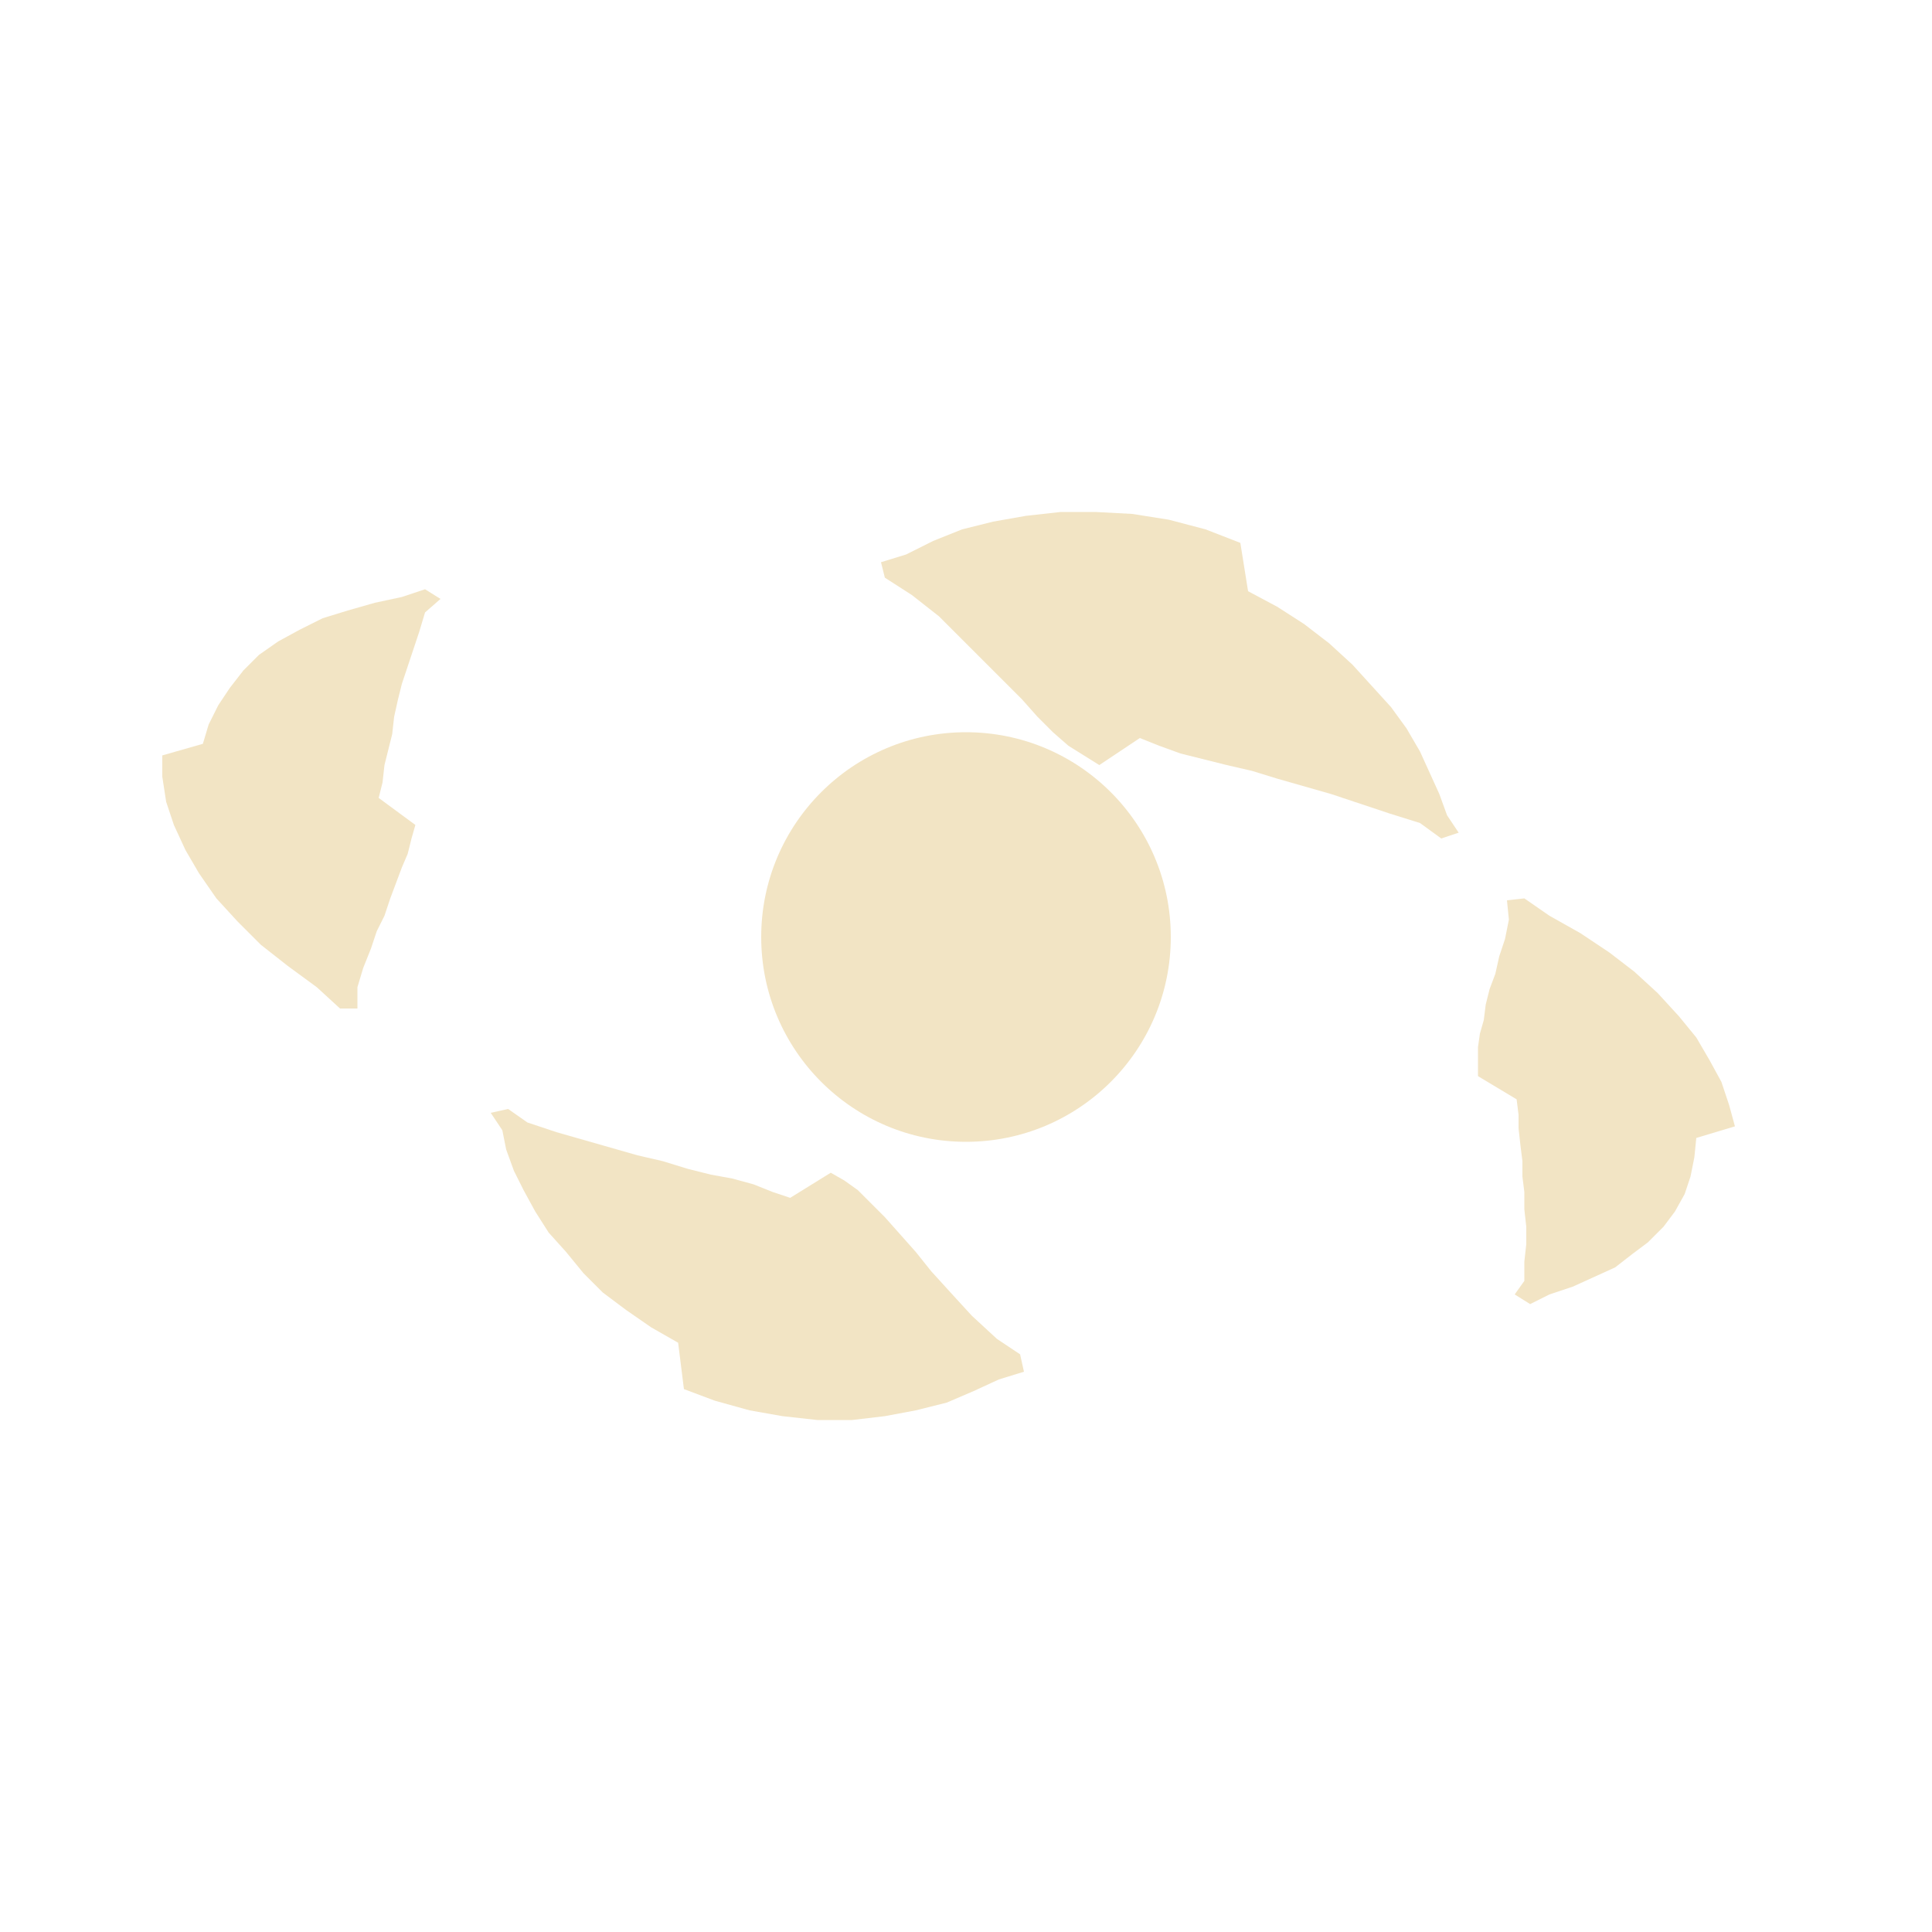
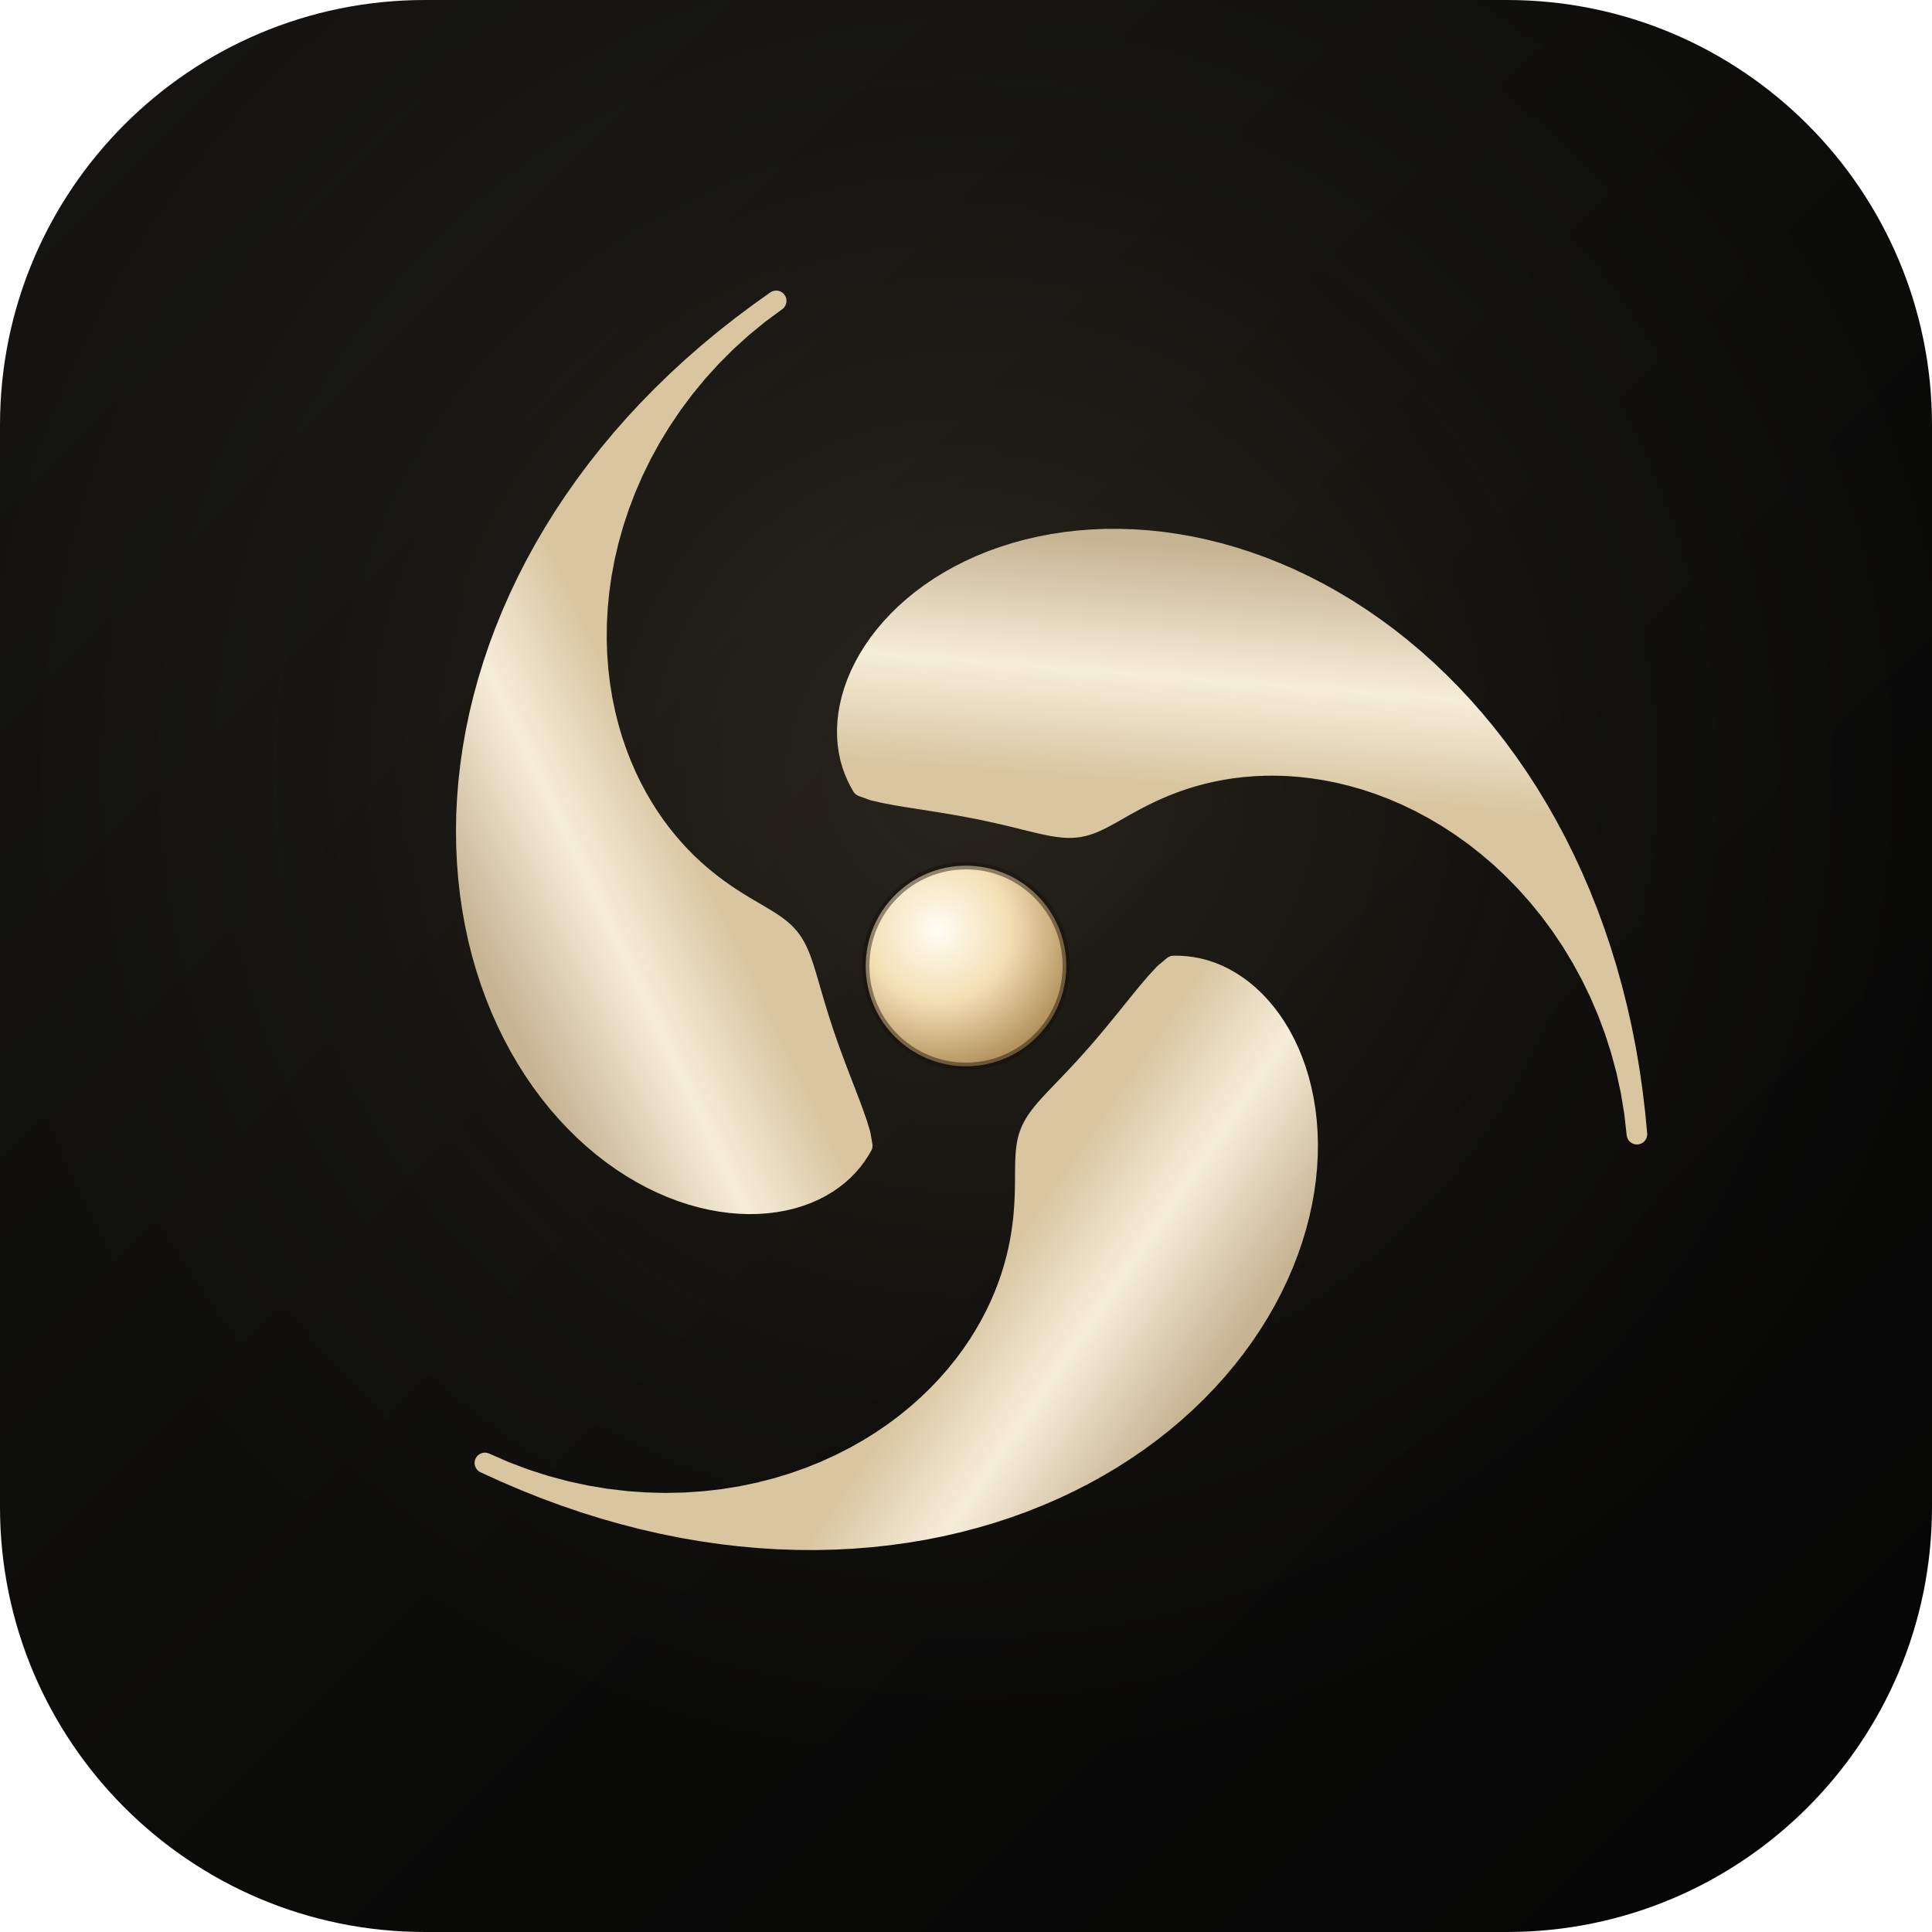
- <svg xmlns="http://www.w3.org/2000/svg" viewBox="0 0 1000 1000">
-   <path d="M789,465L802,474L818,483L833,493L846,503L858,514L869,526L878,537L885,549L891,560L895,572L898,583L878,589L877,599L875,609L872,618L867,627L861,635L853,643L845,649L836,656L825,661L814,666L802,670L792,675L784,670L789,663L789,653L790,644L790,635L789,626L789,617L788,609L788,601L787,593L786,584L786,577L785,569L765,557L765,550L765,542L766,535L768,528L769,520L771,512L774,504L776,495L779,486L781,476L780,466ZM530,710L517,714L504,720L490,726L474,730L458,733L441,735L423,735L405,733L388,730L370,725L354,719L351,695L337,687L324,678L312,669L302,659L293,648L284,638L277,627L271,616L266,606L262,595L260,585L254,576L263,574L273,581L288,586L302,590L316,594L330,598L343,601L356,605L368,608L379,610L390,613L400,617L409,620L430,607L437,611L444,616L451,623L458,630L466,639L474,648L482,658L492,669L503,681L516,693L528,701ZM176,522L164,511L149,500L135,489L123,477L112,465L103,452L96,440L90,427L86,415L84,402L84,391L105,385L108,375L113,365L119,356L126,347L134,339L144,332L155,326L167,320L180,316L194,312L208,309L220,305L228,310L220,317L217,327L214,336L211,345L208,354L206,362L204,371L203,380L201,388L199,396L198,405L196,413L215,427L213,434L211,442L208,449L205,457L202,465L199,474L195,482L192,491L188,501L185,511L185,522ZM456,291L469,287L483,280L498,274L514,270L531,267L549,265L567,265L586,266L605,269L624,274L642,281L646,306L661,314L675,323L688,333L700,344L710,355L720,366L728,377L735,389L740,400L745,411L749,422L755,431L746,434L735,426L719,421L704,416L689,411L675,407L661,403L648,399L635,396L623,393L611,390L600,386L590,382L569,396L561,391L553,386L545,379L537,371L529,362L520,353L509,342L498,331L486,319L472,308L458,299Z" fill="rgb(242,228,196)" />
-   <circle cx="500" cy="485" r="106" fill="rgb(242,228,196)" />
+ <svg xmlns="http://www.w3.org/2000/svg" width="64" height="64" viewBox="0 0 1024 1024">
+   <defs>
+     <linearGradient id="tile" x1="0" y1="0" x2="1" y2="1">
+       <stop offset="0" stop-color="#161514" />
+       <stop offset="0.55" stop-color="#0B0B0A" />
+       <stop offset="1" stop-color="#050505" />
+     </linearGradient>
+     <radialGradient id="glow" cx="0.5" cy="0.4" r="0.52">
+       <stop offset="0" stop-color="rgba(216,189,132,0.13)" />
+       <stop offset="0.62" stop-color="rgba(216,189,132,0.035)" />
+       <stop offset="1" stop-color="rgba(216,189,132,0)" />
+     </radialGradient>
+   </defs>
+   <rect width="1024" height="1024" rx="225.28" fill="url(#tile)" />
+   <rect width="1024" height="1024" rx="225.28" fill="url(#glow)" />
+   <g transform="translate(112.64 112.64) scale(0.78)">
+     <defs>
+       <linearGradient id="fxBlade" gradientUnits="userSpaceOnUse" x1="683.74" y1="785.18" x2="549.85" y2="693.07">
+         <stop offset="0" stop-color="#C6B392" />
+         <stop offset="0.55" stop-color="#F6EDD9" />
+         <stop offset="1" stop-color="#D9C6A1" />
+       </linearGradient>
+       <radialGradient id="fxOrb" cx="0.36" cy="0.32" r="0.72">
+         <stop offset="0" stop-color="#FFFDF4" />
+         <stop offset="0.5" stop-color="#F3DFB4" />
+         <stop offset="1" stop-color="#B08E58" />
+       </radialGradient>
+     </defs>
+     <g>
+       <g transform="rotate(0 512 512)">
+         <path d="M653.00,512.00 L646.94,517.07 L641.30,523.14 L635.96,529.38 L630.86,535.59 L625.94,541.67 L621.20,547.55 L616.60,553.21 L612.15,558.62 L607.83,563.78 L603.65,568.67 L599.61,573.30 L595.72,577.66 L591.97,581.78 L588.38,585.65 L584.95,589.29 L581.68,592.72 L578.59,595.94 L575.66,598.98 L572.92,601.86 L570.36,604.58 L567.99,607.17 L565.80,609.65 L563.80,612.05 L561.99,614.37 L560.35,616.64 L558.90,618.89 L557.62,621.12 L556.50,623.36 L555.55,625.64 L554.75,627.96 L554.09,630.35 L553.56,632.82 L553.15,635.40 L552.85,638.09 L552.63,640.91 L552.48,643.87 L552.40,646.99 L552.35,650.29 L552.32,653.76 L552.30,657.41 L552.26,661.26 L552.18,665.31 L552.04,669.57 L551.82,674.03 L551.50,678.69 L551.06,683.57 L550.47,688.65 L549.72,693.93 L548.78,699.41 L547.63,705.08 L546.25,710.92 L544.62,716.94 L542.73,723.12 L540.54,729.45 L538.05,735.91 L535.23,742.48 L532.07,749.15 L528.55,755.91 L524.67,762.72 L520.39,769.57 L515.72,776.44 L510.63,783.30 L505.13,790.13 L499.21,796.90 L492.85,803.58 L486.05,810.16 L478.82,816.60 L471.14,822.87 L463.03,828.95 L454.47,834.80 L445.48,840.39 L436.06,845.70 L426.22,850.70 L415.98,855.36 L405.33,859.64 L394.31,863.52 L382.91,866.96 L371.17,869.95 L359.09,872.45 L346.72,874.44 L334.05,875.89 L321.14,876.77 L307.99,877.06 L294.65,876.74 L281.14,875.78 L267.50,874.16 L253.76,871.88 L239.97,868.89 L226.16,865.20 L212.38,860.78 L198.67,855.62 L185.09,849.68 L185.09,849.68 L198.57,855.83 L212.05,861.60 L225.53,866.98 L238.99,871.96 L252.43,876.55 L265.86,880.74 L279.25,884.55 L292.61,887.98 L305.92,891.02 L319.18,893.68 L332.39,895.96 L345.54,897.87 L358.61,899.40 L371.60,900.56 L384.50,901.36 L397.31,901.79 L410.02,901.86 L422.62,901.58 L435.09,900.94 L447.44,899.95 L459.65,898.61 L471.71,896.94 L483.62,894.93 L495.37,892.58 L506.94,889.91 L518.34,886.92 L529.54,883.62 L540.55,880.00 L551.35,876.08 L561.93,871.86 L572.29,867.36 L582.41,862.57 L592.30,857.51 L601.93,852.18 L611.30,846.60 L620.40,840.76 L629.23,834.69 L637.78,828.39 L646.03,821.87 L653.99,815.14 L661.64,808.22 L668.98,801.11 L676.00,793.83 L682.70,786.38 L689.06,778.79 L695.10,771.06 L700.79,763.21 L706.14,755.25 L711.14,747.19 L715.80,739.06 L720.10,730.86 L724.04,722.60 L727.63,714.31 L730.87,706.00 L733.74,697.68 L736.26,689.37 L738.43,681.09 L740.24,672.85 L741.71,664.66 L742.82,656.54 L743.59,648.52 L744.03,640.59 L744.13,632.79 L743.91,625.12 L743.37,617.60 L742.52,610.24 L741.36,603.06 L739.92,596.07 L738.19,589.29 L736.18,582.73 L733.92,576.41 L731.41,570.32 L728.66,564.50 L725.70,558.95 L722.52,553.67 L719.15,548.68 L715.60,543.99 L711.89,539.61 L708.03,535.53 L704.04,531.78 L699.94,528.35 L695.74,525.26 L691.46,522.49 L687.12,520.05 L682.74,517.95 L678.34,516.18 L673.93,514.73 L669.53,513.61 L665.18,512.80 L660.91,512.28 L656.78,512.03 L653.00,512.00 Z" fill="url(#fxBlade)" stroke="url(#fxBlade)" stroke-width="14" stroke-linejoin="round" />
+       </g>
+       <g transform="rotate(120 512 512)">
+         <path d="M653.00,512.00 L646.94,517.07 L641.30,523.14 L635.96,529.38 L630.86,535.59 L625.94,541.67 L621.20,547.55 L616.60,553.21 L612.15,558.62 L607.83,563.78 L603.65,568.67 L599.61,573.30 L595.72,577.66 L591.97,581.78 L588.38,585.65 L584.95,589.29 L581.68,592.72 L578.59,595.94 L575.66,598.98 L572.92,601.86 L570.36,604.58 L567.99,607.17 L565.80,609.65 L563.80,612.05 L561.99,614.37 L560.35,616.64 L558.90,618.89 L557.62,621.12 L556.50,623.36 L555.55,625.64 L554.75,627.96 L554.09,630.35 L553.56,632.82 L553.15,635.40 L552.85,638.09 L552.63,640.91 L552.48,643.87 L552.40,646.99 L552.35,650.29 L552.32,653.76 L552.30,657.41 L552.26,661.26 L552.18,665.31 L552.04,669.57 L551.82,674.03 L551.50,678.69 L551.06,683.57 L550.47,688.65 L549.72,693.93 L548.78,699.41 L547.63,705.08 L546.25,710.92 L544.62,716.94 L542.73,723.12 L540.54,729.45 L538.05,735.91 L535.23,742.48 L532.07,749.15 L528.55,755.91 L524.67,762.72 L520.39,769.57 L515.72,776.44 L510.63,783.30 L505.13,790.13 L499.21,796.90 L492.85,803.58 L486.05,810.16 L478.82,816.60 L471.14,822.87 L463.03,828.95 L454.47,834.80 L445.48,840.39 L436.06,845.70 L426.22,850.70 L415.98,855.36 L405.33,859.64 L394.31,863.52 L382.91,866.96 L371.17,869.95 L359.09,872.45 L346.72,874.44 L334.05,875.89 L321.14,876.77 L307.99,877.06 L294.65,876.74 L281.14,875.78 L267.50,874.16 L253.76,871.88 L239.97,868.89 L226.16,865.20 L212.38,860.78 L198.67,855.62 L185.09,849.68 L185.09,849.68 L198.57,855.83 L212.05,861.60 L225.53,866.98 L238.99,871.96 L252.43,876.55 L265.86,880.74 L279.25,884.55 L292.61,887.98 L305.92,891.02 L319.18,893.68 L332.39,895.96 L345.54,897.87 L358.61,899.40 L371.60,900.56 L384.50,901.36 L397.31,901.79 L410.02,901.86 L422.62,901.58 L435.09,900.94 L447.44,899.95 L459.65,898.61 L471.71,896.94 L483.62,894.93 L495.37,892.58 L506.94,889.91 L518.34,886.92 L529.54,883.62 L540.55,880.00 L551.35,876.08 L561.93,871.86 L572.29,867.36 L582.41,862.57 L592.30,857.51 L601.93,852.18 L611.30,846.60 L620.40,840.76 L629.23,834.69 L637.78,828.39 L646.03,821.87 L653.99,815.14 L661.64,808.22 L668.98,801.11 L676.00,793.83 L682.70,786.38 L689.06,778.79 L695.10,771.06 L700.79,763.21 L706.14,755.25 L711.14,747.19 L715.80,739.06 L720.10,730.86 L724.04,722.60 L727.63,714.31 L730.87,706.00 L733.74,697.68 L736.26,689.37 L738.43,681.09 L740.24,672.85 L741.71,664.66 L742.82,656.54 L743.59,648.52 L744.03,640.59 L744.13,632.79 L743.91,625.12 L743.37,617.60 L742.52,610.24 L741.36,603.06 L739.92,596.07 L738.19,589.29 L736.18,582.73 L733.92,576.41 L731.41,570.32 L728.66,564.50 L725.70,558.95 L722.52,553.67 L719.15,548.68 L715.60,543.99 L711.89,539.61 L708.03,535.53 L704.04,531.78 L699.94,528.35 L695.74,525.26 L691.46,522.49 L687.12,520.05 L682.74,517.95 L678.34,516.18 L673.93,514.73 L669.53,513.61 L665.18,512.80 L660.91,512.28 L656.78,512.03 L653.00,512.00 Z" fill="url(#fxBlade)" stroke="url(#fxBlade)" stroke-width="14" stroke-linejoin="round" />
+       </g>
+       <g transform="rotate(240 512 512)">
+         <path d="M653.00,512.00 L646.94,517.07 L641.30,523.14 L635.96,529.38 L630.86,535.59 L625.94,541.67 L621.20,547.55 L616.60,553.21 L612.15,558.62 L607.83,563.78 L603.65,568.67 L599.61,573.30 L595.72,577.66 L591.97,581.78 L588.38,585.65 L584.95,589.29 L581.68,592.72 L578.59,595.94 L575.66,598.98 L572.92,601.86 L570.36,604.58 L567.99,607.17 L565.80,609.65 L563.80,612.05 L561.99,614.37 L560.35,616.64 L558.90,618.89 L557.62,621.12 L556.50,623.36 L555.55,625.64 L554.75,627.96 L554.09,630.35 L553.56,632.82 L553.15,635.40 L552.85,638.09 L552.63,640.91 L552.48,643.87 L552.40,646.99 L552.35,650.29 L552.32,653.76 L552.30,657.41 L552.26,661.26 L552.18,665.31 L552.04,669.57 L551.82,674.03 L551.50,678.69 L551.06,683.57 L550.47,688.65 L549.72,693.93 L548.78,699.41 L547.63,705.08 L546.25,710.92 L544.62,716.94 L542.73,723.12 L540.54,729.45 L538.05,735.91 L535.23,742.48 L532.07,749.15 L528.55,755.91 L524.67,762.72 L520.39,769.57 L515.72,776.44 L510.63,783.30 L505.13,790.13 L499.21,796.90 L492.85,803.58 L486.05,810.16 L478.82,816.60 L471.14,822.87 L463.03,828.95 L454.47,834.80 L445.48,840.39 L436.06,845.70 L426.22,850.70 L415.98,855.36 L405.33,859.64 L394.31,863.52 L382.91,866.96 L371.17,869.95 L359.09,872.45 L346.72,874.44 L334.05,875.89 L321.14,876.77 L307.99,877.06 L294.65,876.74 L281.14,875.78 L267.50,874.16 L253.76,871.88 L239.97,868.89 L226.16,865.20 L212.38,860.78 L198.67,855.62 L185.09,849.68 L185.09,849.68 L198.57,855.83 L212.05,861.60 L225.53,866.98 L238.99,871.96 L252.43,876.55 L265.86,880.74 L279.25,884.55 L292.61,887.98 L305.92,891.02 L319.18,893.68 L332.39,895.96 L345.54,897.87 L358.61,899.40 L371.60,900.56 L384.50,901.36 L397.31,901.79 L410.02,901.86 L422.62,901.58 L435.09,900.94 L447.44,899.95 L459.65,898.61 L471.71,896.94 L483.62,894.93 L495.37,892.58 L506.94,889.91 L518.34,886.92 L529.54,883.62 L540.55,880.00 L551.35,876.08 L561.93,871.86 L572.29,867.36 L582.41,862.57 L592.30,857.51 L601.93,852.18 L611.30,846.60 L620.40,840.76 L629.23,834.69 L637.78,828.39 L646.03,821.87 L653.99,815.14 L661.64,808.22 L668.98,801.11 L676.00,793.83 L682.70,786.38 L689.06,778.79 L695.10,771.06 L700.79,763.21 L706.14,755.25 L711.14,747.19 L715.80,739.06 L720.10,730.86 L724.04,722.60 L727.63,714.31 L730.87,706.00 L733.74,697.68 L736.26,689.37 L738.43,681.09 L740.24,672.85 L741.71,664.66 L742.82,656.54 L743.59,648.52 L744.03,640.59 L744.13,632.79 L743.91,625.12 L743.37,617.60 L742.52,610.24 L741.36,603.06 L739.92,596.07 L738.19,589.29 L736.18,582.73 L733.92,576.41 L731.41,570.32 L728.66,564.50 L725.70,558.95 L722.52,553.67 L719.15,548.68 L715.60,543.99 L711.89,539.61 L708.03,535.53 L704.04,531.78 L699.94,528.35 L695.74,525.26 L691.46,522.49 L687.12,520.05 L682.74,517.95 L678.34,516.18 L673.93,514.73 L669.53,513.61 L665.18,512.80 L660.91,512.28 L656.78,512.03 L653.00,512.00 Z" fill="url(#fxBlade)" stroke="url(#fxBlade)" stroke-width="14" stroke-linejoin="round" />
+       </g>
+       <circle cx="512" cy="512" r="68.15" fill="url(#fxOrb)" />
+       <circle cx="512" cy="512" r="68.15" fill="none" stroke="rgba(20,15,9,0.45)" stroke-width="5" />
+     </g>
+   </g>
</svg>
